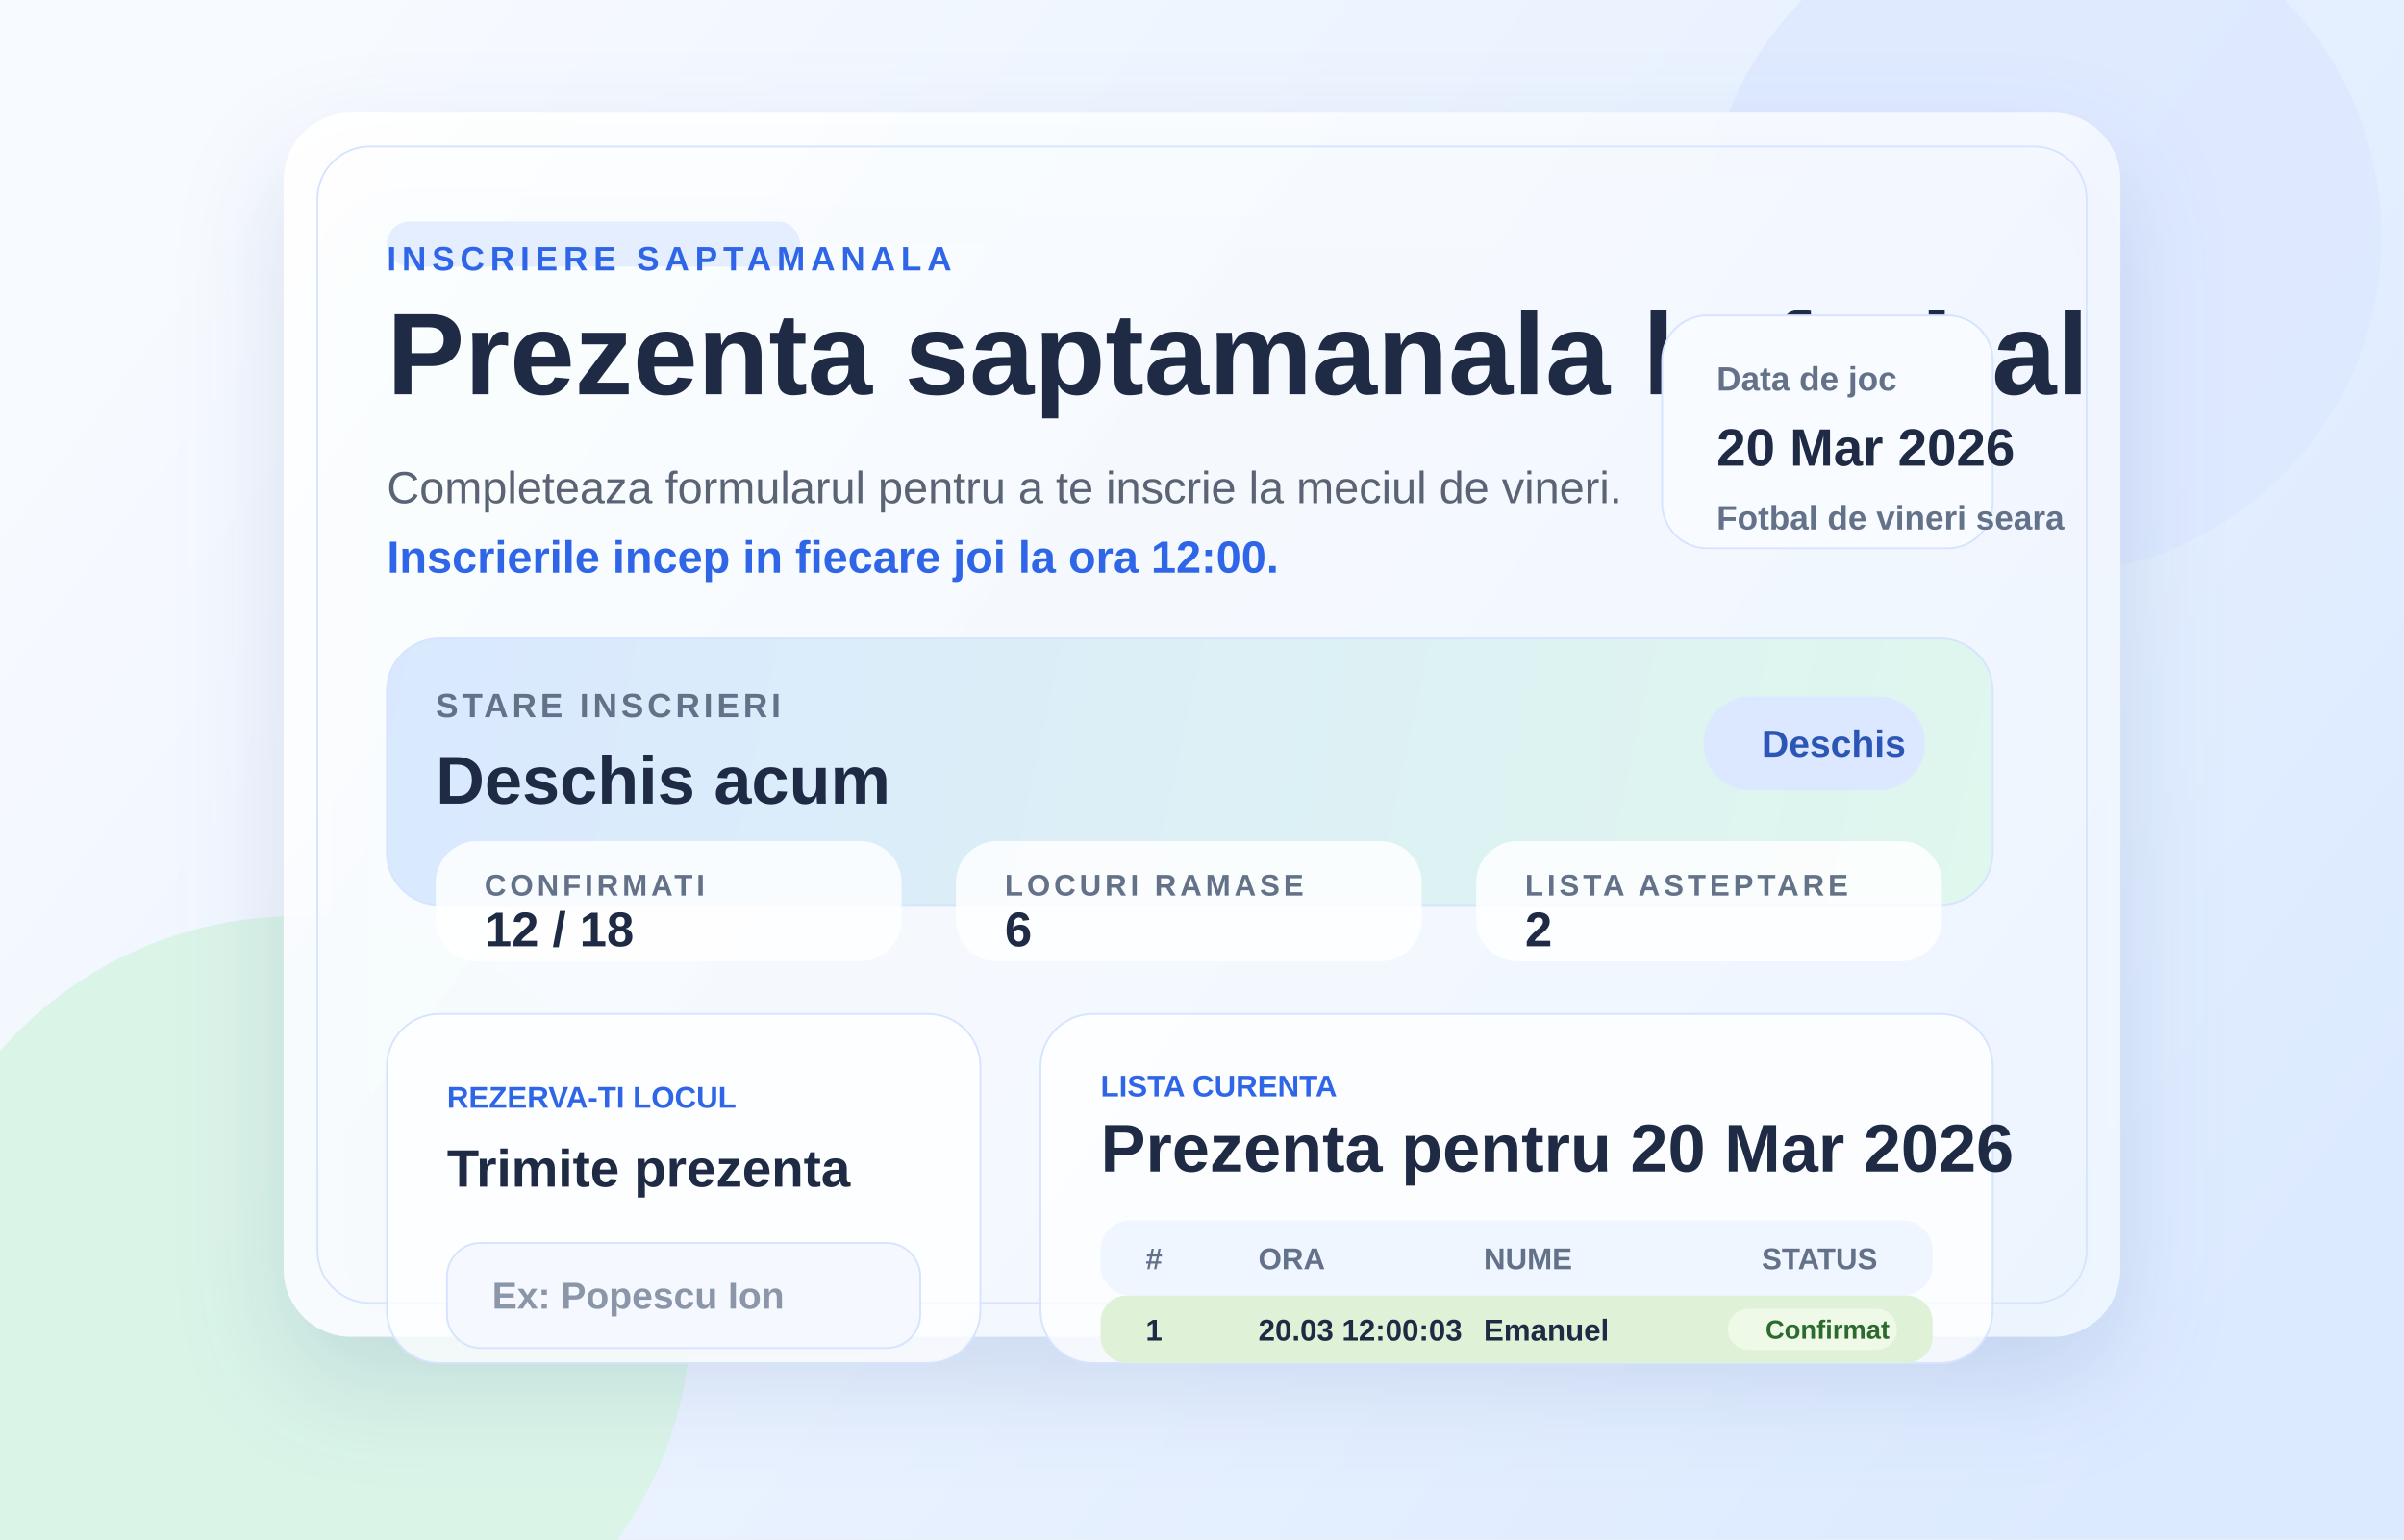
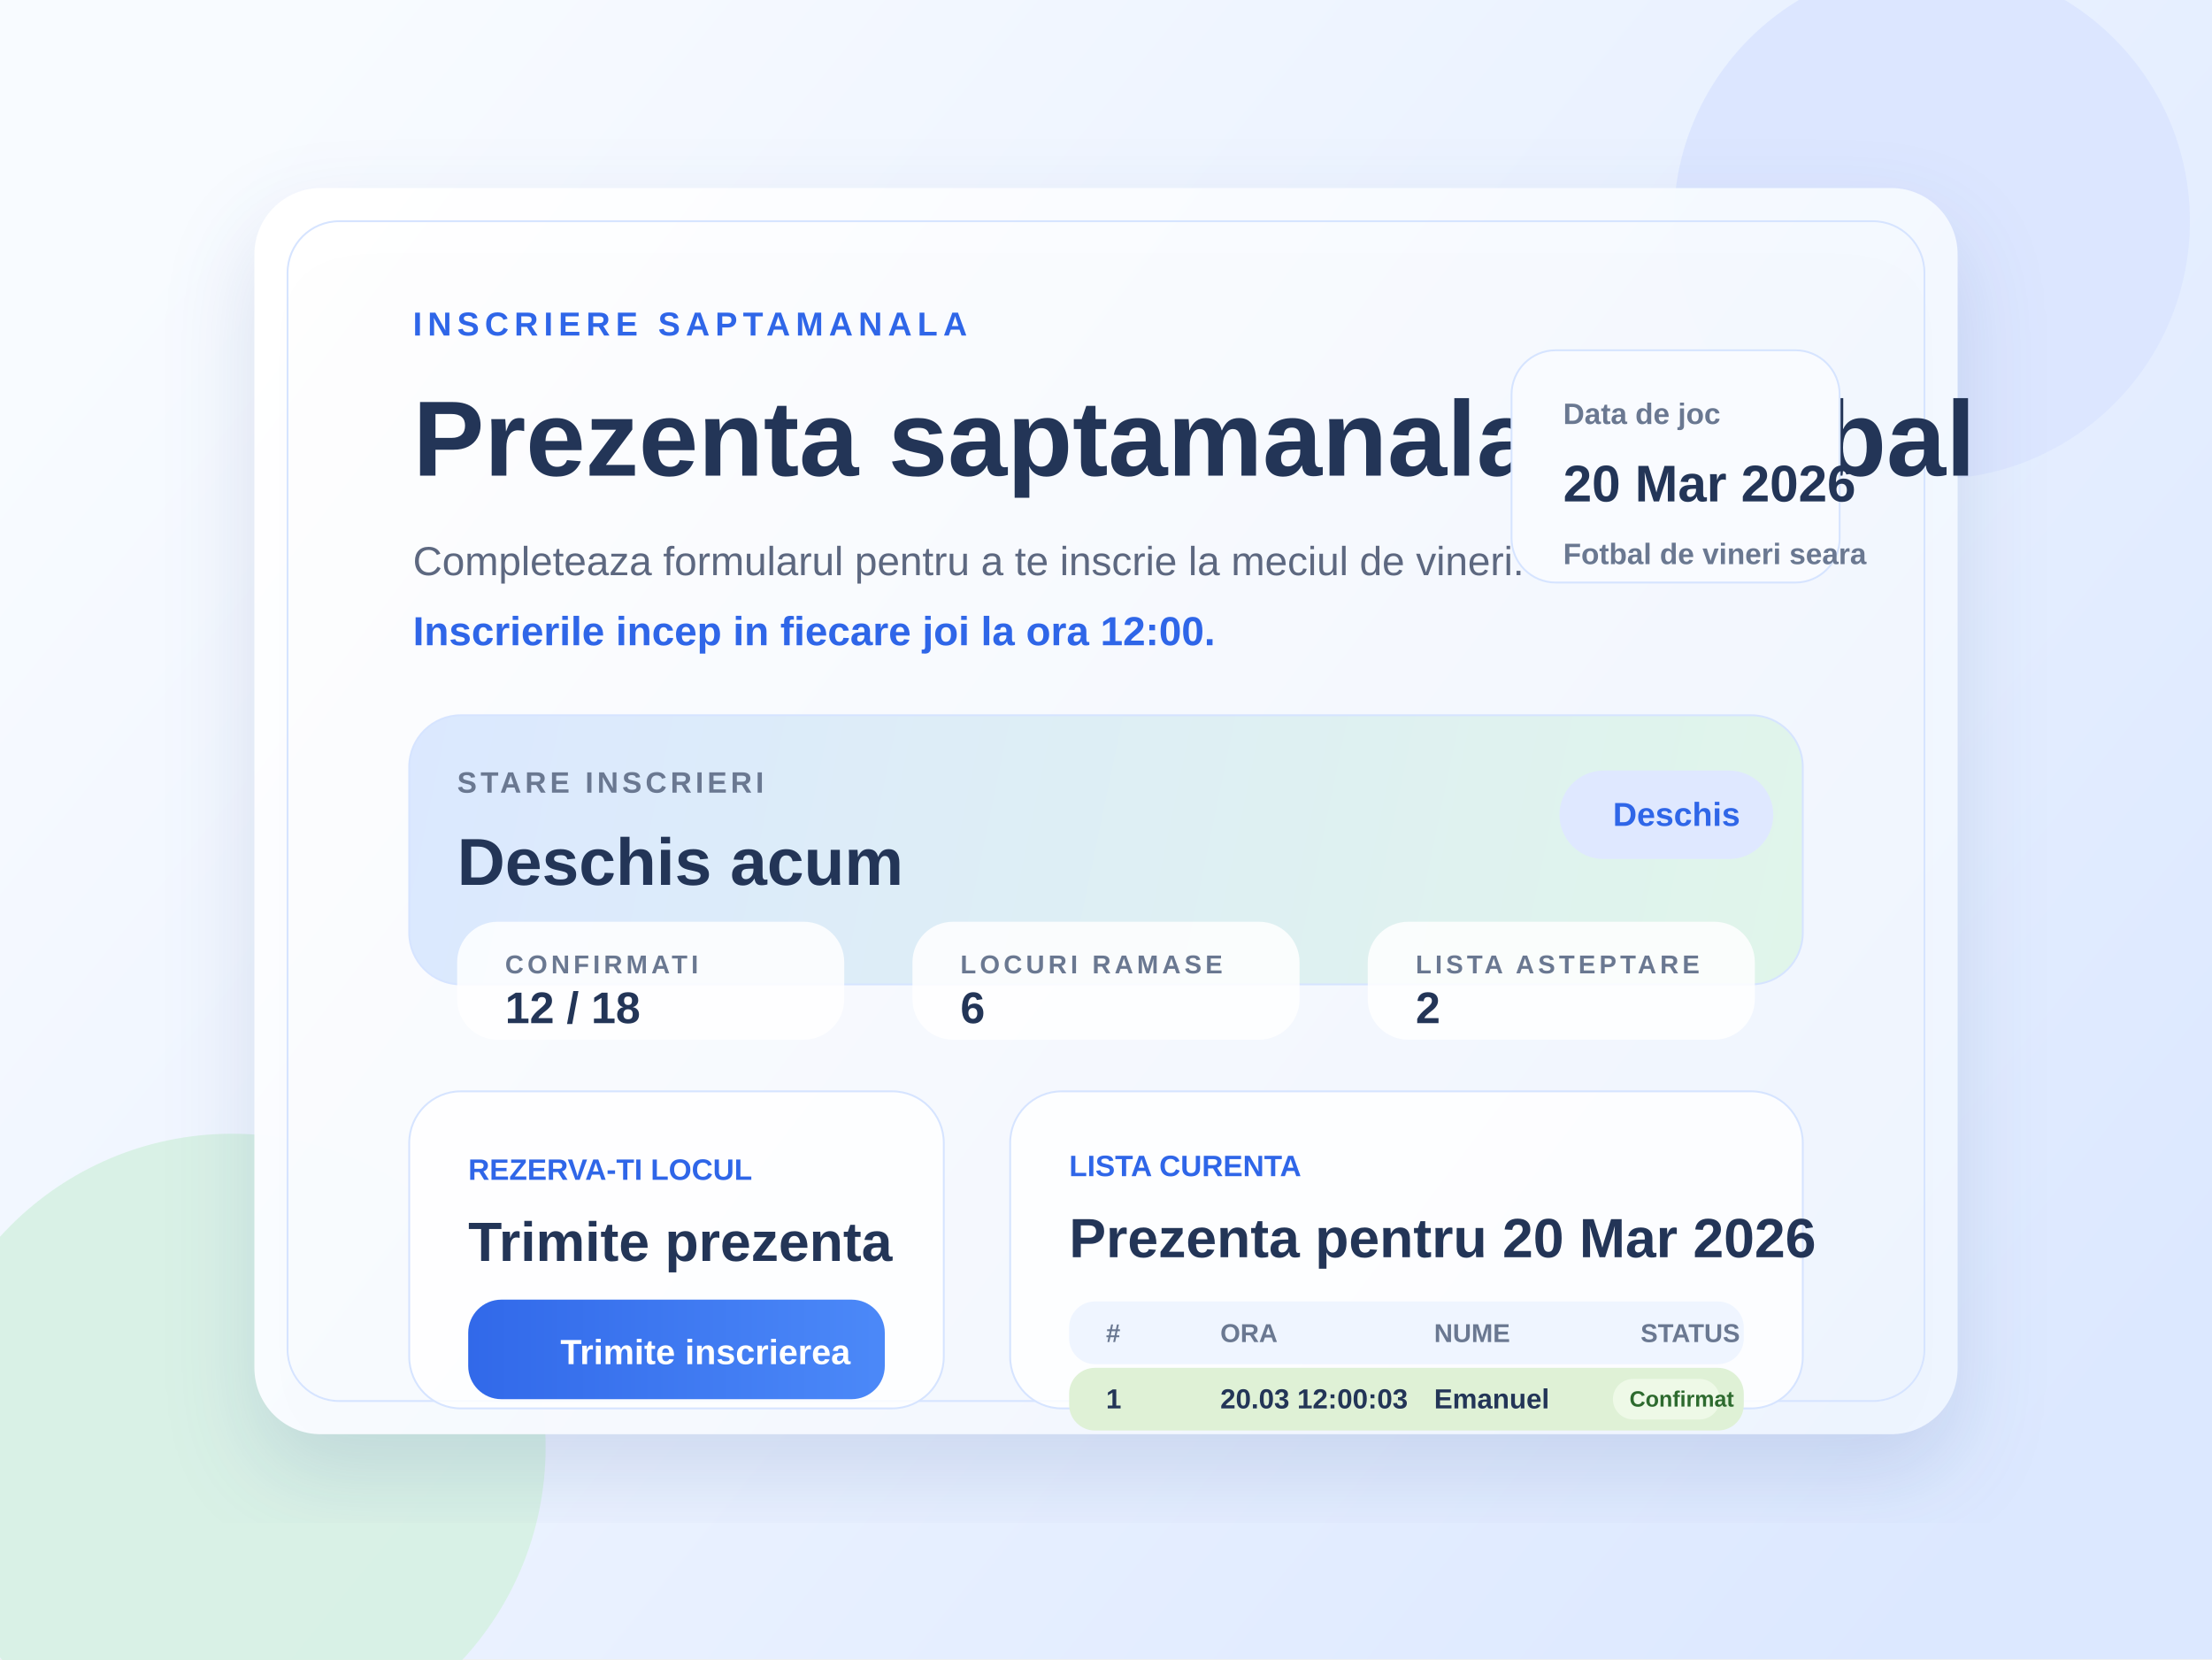
- <svg xmlns="http://www.w3.org/2000/svg" width="1280" height="820" viewBox="0 0 1280 820" fill="none">
+ <svg xmlns="http://www.w3.org/2000/svg" width="1200" height="900" viewBox="0 0 1200 900" fill="none">
  <defs>
-     <linearGradient id="bg" x1="160" y1="40" x2="1140" y2="780" gradientUnits="userSpaceOnUse">
-       <stop stop-color="#F7FAFF" />
-       <stop offset="1" stop-color="#DCEAFF" />
+     <linearGradient id="pageBg" x1="132" y1="70" x2="1078" y2="844" gradientUnits="userSpaceOnUse">
+       <stop stop-color="#F8FBFF" />
+       <stop offset="1" stop-color="#DCE8FF" />
    </linearGradient>
-     <linearGradient id="card" x1="190" y1="78" x2="1085" y2="730" gradientUnits="userSpaceOnUse">
-       <stop stop-color="#FFFFFF" stop-opacity="0.94" />
-       <stop offset="1" stop-color="#EEF5FF" stop-opacity="0.98" />
+     <linearGradient id="shell" x1="180" y1="118" x2="1018" y2="758" gradientUnits="userSpaceOnUse">
+       <stop stop-color="#FFFFFF" stop-opacity="0.98" />
+       <stop offset="1" stop-color="#EFF5FF" stop-opacity="0.98" />
    </linearGradient>
-     <linearGradient id="primary" x1="0" y1="0" x2="1" y2="1">
+     <linearGradient id="liveBoard" x1="220" y1="354" x2="980" y2="512" gradientUnits="userSpaceOnUse">
+       <stop stop-color="#DBE8FF" />
+       <stop offset="1" stop-color="#E0F5EA" />
+     </linearGradient>
+     <linearGradient id="cta" x1="235" y1="730" x2="475" y2="730" gradientUnits="userSpaceOnUse">
      <stop stop-color="#2F66E8" />
-       <stop offset="1" stop-color="#4A87F8" />
+       <stop offset="1" stop-color="#4B88F8" />
    </linearGradient>
-     <linearGradient id="live" x1="205" y1="265" x2="1070" y2="450" gradientUnits="userSpaceOnUse">
-       <stop stop-color="#D9E8FF" />
-       <stop offset="1" stop-color="#DFF7ED" />
-     </linearGradient>
-     <filter id="shadow" x="95" y="28" width="1090" height="764" filterUnits="userSpaceOnUse" color-interpolation-filters="sRGB">
+     <filter id="softShadow" x="90" y="54" width="1020" height="772" filterUnits="userSpaceOnUse" color-interpolation-filters="sRGB">
      <feFlood flood-opacity="0" result="BackgroundImageFix" />
      <feColorMatrix in="SourceAlpha" type="matrix" values="0 0 0 0 0 0 0 0 0 0 0 0 0 0 0 0 0 0 127 0" result="hardAlpha" />
-       <feOffset dy="24" />
-       <feGaussianBlur stdDeviation="28" />
-       <feColorMatrix type="matrix" values="0 0 0 0 0.141 0 0 0 0 0.277 0 0 0 0 0.562 0 0 0 0.14 0" />
+       <feOffset dy="22" />
+       <feGaussianBlur stdDeviation="24" />
+       <feColorMatrix type="matrix" values="0 0 0 0 0.137 0 0 0 0 0.267 0 0 0 0 0.553 0 0 0 0.14 0" />
      <feBlend mode="normal" in2="BackgroundImageFix" result="effect1_dropShadow_1_2" />
      <feBlend mode="normal" in="SourceGraphic" in2="effect1_dropShadow_1_2" result="shape" />
    </filter>
  </defs>
-   <rect width="1280" height="820" fill="url(#bg)" />
-   <circle cx="1088" cy="126" r="180" fill="#DCE7FF" fill-opacity="0.7" />
-   <circle cx="158" cy="698" r="210" fill="#D8F4E6" fill-opacity="0.9" />
-   <g filter="url(#shadow)">
-     <rect x="151" y="60" width="978" height="652" rx="36" fill="url(#card)" />
-     <rect x="169" y="78" width="942" height="616" rx="28" stroke="#D6E4FF" />
+   <rect width="1200" height="900" fill="url(#pageBg)" />
+   <circle cx="1048" cy="120" r="140" fill="#DCE6FF" fill-opacity="0.95" />
+   <circle cx="126" cy="785" r="170" fill="#D7F1E4" fill-opacity="0.92" />
+   <g filter="url(#softShadow)">
+     <rect x="138" y="102" width="924" height="676" rx="36" fill="url(#shell)" />
+     <rect x="156" y="120" width="888" height="640" rx="28" stroke="#D6E4FF" />
  </g>
-   <rect x="206" y="118" width="220" height="24" rx="12" fill="#E4EEFF" />
-   <text x="206" y="144" fill="#2F66E8" font-family="Plus Jakarta Sans, Arial, sans-serif" font-size="18" font-weight="800" letter-spacing="3">INSCRIERE SAPTAMANALA</text>
-   <text x="206" y="210" fill="#1F2B45" font-family="Plus Jakarta Sans, Arial, sans-serif" font-size="62" font-weight="800">Prezenta saptamanala la fotbal</text>
-   <text x="206" y="268" fill="#5A6475" font-family="Plus Jakarta Sans, Arial, sans-serif" font-size="24" font-weight="500">Completeaza formularul pentru a te inscrie la meciul de vineri.</text>
-   <text x="206" y="305" fill="#2F66E8" font-family="Plus Jakarta Sans, Arial, sans-serif" font-size="24" font-weight="800">Inscrierile incep in fiecare joi la ora 12:00.</text>
-   <rect x="885" y="168" width="176" height="124" rx="24" fill="#F8FBFF" stroke="#D6E4FF" />
-   <text x="914" y="208" fill="#637189" font-family="Plus Jakarta Sans, Arial, sans-serif" font-size="18" font-weight="700">Data de joc</text>
-   <text x="914" y="248" fill="#1F2B45" font-family="Plus Jakarta Sans, Arial, sans-serif" font-size="28" font-weight="800">20 Mar 2026</text>
-   <text x="914" y="282" fill="#637189" font-family="Plus Jakarta Sans, Arial, sans-serif" font-size="18" font-weight="700">Fotbal de vineri seara</text>
-   <rect x="206" y="340" width="855" height="142" rx="28" fill="url(#live)" stroke="#D6E4FF" />
-   <text x="232" y="382" fill="#637189" font-family="Plus Jakarta Sans, Arial, sans-serif" font-size="18" font-weight="800" letter-spacing="2">STARE INSCRIERI</text>
-   <text x="232" y="428" fill="#1F2B45" font-family="Plus Jakarta Sans, Arial, sans-serif" font-size="36" font-weight="800">Deschis acum</text>
-   <rect x="907" y="371" width="118" height="50" rx="25" fill="#DCE8FF" />
-   <text x="938" y="403" fill="#2C56B5" font-family="Plus Jakarta Sans, Arial, sans-serif" font-size="20" font-weight="800">Deschis</text>
-   <rect x="232" y="448" width="248" height="64" rx="22" fill="#FFFFFF" fill-opacity="0.84" />
-   <rect x="509" y="448" width="248" height="64" rx="22" fill="#FFFFFF" fill-opacity="0.84" />
-   <rect x="786" y="448" width="248" height="64" rx="22" fill="#FFFFFF" fill-opacity="0.84" />
-   <text x="258" y="477" fill="#637189" font-family="Plus Jakarta Sans, Arial, sans-serif" font-size="16" font-weight="800" letter-spacing="2">CONFIRMATI</text>
-   <text x="258" y="504" fill="#1F2B45" font-family="Plus Jakarta Sans, Arial, sans-serif" font-size="26" font-weight="800">12 / 18</text>
-   <text x="535" y="477" fill="#637189" font-family="Plus Jakarta Sans, Arial, sans-serif" font-size="16" font-weight="800" letter-spacing="2">LOCURI RAMASE</text>
-   <text x="535" y="504" fill="#1F2B45" font-family="Plus Jakarta Sans, Arial, sans-serif" font-size="26" font-weight="800">6</text>
-   <text x="812" y="477" fill="#637189" font-family="Plus Jakarta Sans, Arial, sans-serif" font-size="16" font-weight="800" letter-spacing="2">LISTA ASTEPTARE</text>
-   <text x="812" y="504" fill="#1F2B45" font-family="Plus Jakarta Sans, Arial, sans-serif" font-size="26" font-weight="800">2</text>
-   <rect x="206" y="540" width="316" height="186" rx="28" fill="#FFFFFF" fill-opacity="0.78" stroke="#D6E4FF" />
-   <text x="238" y="590" fill="#2F66E8" font-family="Plus Jakarta Sans, Arial, sans-serif" font-size="16" font-weight="800">REZERVA-TI LOCUL</text>
-   <text x="238" y="632" fill="#1F2B45" font-family="Plus Jakarta Sans, Arial, sans-serif" font-size="28" font-weight="800">Trimite prezenta</text>
-   <rect x="238" y="662" width="252" height="56" rx="18" fill="#F5F9FF" stroke="#D6E4FF" />
-   <text x="262" y="697" fill="#8B96A9" font-family="Plus Jakarta Sans, Arial, sans-serif" font-size="20" font-weight="700">Ex: Popescu Ion</text>
-   <rect x="554" y="540" width="507" height="186" rx="28" fill="#FFFFFF" fill-opacity="0.78" stroke="#D6E4FF" />
-   <text x="586" y="584" fill="#2F66E8" font-family="Plus Jakarta Sans, Arial, sans-serif" font-size="16" font-weight="800">LISTA CURENTA</text>
-   <text x="586" y="624" fill="#1F2B45" font-family="Plus Jakarta Sans, Arial, sans-serif" font-size="36" font-weight="800">Prezenta pentru 20 Mar 2026</text>
-   <rect x="586" y="650" width="443" height="40" rx="16" fill="#EFF6FF" />
-   <text x="610" y="676" fill="#637189" font-family="Plus Jakarta Sans, Arial, sans-serif" font-size="16" font-weight="800">#</text>
-   <text x="670" y="676" fill="#637189" font-family="Plus Jakarta Sans, Arial, sans-serif" font-size="16" font-weight="800">ORA</text>
-   <text x="790" y="676" fill="#637189" font-family="Plus Jakarta Sans, Arial, sans-serif" font-size="16" font-weight="800">NUME</text>
-   <text x="938" y="676" fill="#637189" font-family="Plus Jakarta Sans, Arial, sans-serif" font-size="16" font-weight="800">STATUS</text>
-   <rect x="586" y="690" width="443" height="36" rx="14" fill="#DFF1D6" />
-   <text x="610" y="714" fill="#1F2B45" font-family="Plus Jakarta Sans, Arial, sans-serif" font-size="16" font-weight="700">1</text>
-   <text x="670" y="714" fill="#1F2B45" font-family="Plus Jakarta Sans, Arial, sans-serif" font-size="16" font-weight="700">20.03 12:00:03</text>
-   <text x="790" y="714" fill="#1F2B45" font-family="Plus Jakarta Sans, Arial, sans-serif" font-size="16" font-weight="700">Emanuel</text>
-   <rect x="920" y="697" width="90" height="22" rx="11" fill="#EEF9E7" />
-   <text x="940" y="713" fill="#2D6A2E" font-family="Plus Jakarta Sans, Arial, sans-serif" font-size="14" font-weight="800">Confirmat</text>
+   <text x="224" y="182" fill="#2F66E8" font-family="Plus Jakarta Sans, Arial, sans-serif" font-size="18" font-weight="800" letter-spacing="3">INSCRIERE SAPTAMANALA</text>
+   <text x="224" y="258" fill="#233557" font-family="Plus Jakarta Sans, Arial, sans-serif" font-size="58" font-weight="800">Prezenta saptamanala la fotbal</text>
+   <text x="224" y="312" fill="#5D6880" font-family="Plus Jakarta Sans, Arial, sans-serif" font-size="22" font-weight="500">Completeaza formularul pentru a te inscrie la meciul de vineri.</text>
+   <text x="224" y="350" fill="#2F66E8" font-family="Plus Jakarta Sans, Arial, sans-serif" font-size="22" font-weight="800">Inscrierile incep in fiecare joi la ora 12:00.</text>
+   <rect x="820" y="190" width="178" height="126" rx="24" fill="#F9FBFF" stroke="#D6E4FF" />
+   <text x="848" y="230" fill="#6A7891" font-family="Plus Jakarta Sans, Arial, sans-serif" font-size="16" font-weight="700">Data de joc</text>
+   <text x="848" y="272" fill="#233557" font-family="Plus Jakarta Sans, Arial, sans-serif" font-size="28" font-weight="800">20 Mar 2026</text>
+   <text x="848" y="306" fill="#6A7891" font-family="Plus Jakarta Sans, Arial, sans-serif" font-size="16" font-weight="700">Fotbal de vineri seara</text>
+   <rect x="222" y="388" width="756" height="146" rx="28" fill="url(#liveBoard)" stroke="#D6E4FF" />
+   <text x="248" y="430" fill="#6A7891" font-family="Plus Jakarta Sans, Arial, sans-serif" font-size="16" font-weight="800" letter-spacing="2">STARE INSCRIERI</text>
+   <text x="248" y="480" fill="#233557" font-family="Plus Jakarta Sans, Arial, sans-serif" font-size="36" font-weight="800">Deschis acum</text>
+   <rect x="846" y="418" width="116" height="48" rx="24" fill="#DFE8FF" />
+   <text x="875" y="448" fill="#2F66E8" font-family="Plus Jakarta Sans, Arial, sans-serif" font-size="18" font-weight="800">Deschis</text>
+   <rect x="248" y="500" width="210" height="64" rx="22" fill="#FFFFFF" fill-opacity="0.84" />
+   <rect x="495" y="500" width="210" height="64" rx="22" fill="#FFFFFF" fill-opacity="0.84" />
+   <rect x="742" y="500" width="210" height="64" rx="22" fill="#FFFFFF" fill-opacity="0.84" />
+   <text x="274" y="528" fill="#6A7891" font-family="Plus Jakarta Sans, Arial, sans-serif" font-size="14" font-weight="800" letter-spacing="2">CONFIRMATI</text>
+   <text x="274" y="555" fill="#233557" font-family="Plus Jakarta Sans, Arial, sans-serif" font-size="24" font-weight="800">12 / 18</text>
+   <text x="521" y="528" fill="#6A7891" font-family="Plus Jakarta Sans, Arial, sans-serif" font-size="14" font-weight="800" letter-spacing="2">LOCURI RAMASE</text>
+   <text x="521" y="555" fill="#233557" font-family="Plus Jakarta Sans, Arial, sans-serif" font-size="24" font-weight="800">6</text>
+   <text x="768" y="528" fill="#6A7891" font-family="Plus Jakarta Sans, Arial, sans-serif" font-size="14" font-weight="800" letter-spacing="2">LISTA ASTEPTARE</text>
+   <text x="768" y="555" fill="#233557" font-family="Plus Jakarta Sans, Arial, sans-serif" font-size="24" font-weight="800">2</text>
+   <rect x="222" y="592" width="290" height="172" rx="28" fill="#FFFFFF" fill-opacity="0.82" stroke="#D6E4FF" />
+   <text x="254" y="640" fill="#2F66E8" font-family="Plus Jakarta Sans, Arial, sans-serif" font-size="16" font-weight="800">REZERVA-TI LOCUL</text>
+   <text x="254" y="684" fill="#233557" font-family="Plus Jakarta Sans, Arial, sans-serif" font-size="30" font-weight="800">Trimite prezenta</text>
+   <rect x="254" y="705" width="226" height="54" rx="18" fill="url(#cta)" />
+   <text x="304" y="740" fill="#FFFFFF" font-family="Plus Jakarta Sans, Arial, sans-serif" font-size="19" font-weight="800">Trimite inscrierea</text>
+   <rect x="548" y="592" width="430" height="172" rx="28" fill="#FFFFFF" fill-opacity="0.82" stroke="#D6E4FF" />
+   <text x="580" y="638" fill="#2F66E8" font-family="Plus Jakarta Sans, Arial, sans-serif" font-size="16" font-weight="800">LISTA CURENTA</text>
+   <text x="580" y="682" fill="#233557" font-family="Plus Jakarta Sans, Arial, sans-serif" font-size="30" font-weight="800">Prezenta pentru 20 Mar 2026</text>
+   <rect x="580" y="706" width="366" height="34" rx="14" fill="#EFF5FF" />
+   <text x="600" y="728" fill="#6A7891" font-family="Plus Jakarta Sans, Arial, sans-serif" font-size="14" font-weight="800">#</text>
+   <text x="662" y="728" fill="#6A7891" font-family="Plus Jakarta Sans, Arial, sans-serif" font-size="14" font-weight="800">ORA</text>
+   <text x="778" y="728" fill="#6A7891" font-family="Plus Jakarta Sans, Arial, sans-serif" font-size="14" font-weight="800">NUME</text>
+   <text x="890" y="728" fill="#6A7891" font-family="Plus Jakarta Sans, Arial, sans-serif" font-size="14" font-weight="800">STATUS</text>
+   <rect x="580" y="742" width="366" height="34" rx="14" fill="#DFF1D6" />
+   <text x="600" y="764" fill="#233557" font-family="Plus Jakarta Sans, Arial, sans-serif" font-size="15" font-weight="700">1</text>
+   <text x="662" y="764" fill="#233557" font-family="Plus Jakarta Sans, Arial, sans-serif" font-size="15" font-weight="700">20.03 12:00:03</text>
+   <text x="778" y="764" fill="#233557" font-family="Plus Jakarta Sans, Arial, sans-serif" font-size="15" font-weight="700">Emanuel</text>
+   <rect x="875" y="748" width="58" height="22" rx="11" fill="#EEF9E7" />
+   <text x="884" y="763" fill="#2D6A2E" font-family="Plus Jakarta Sans, Arial, sans-serif" font-size="12" font-weight="800">Confirmat</text>
</svg>
